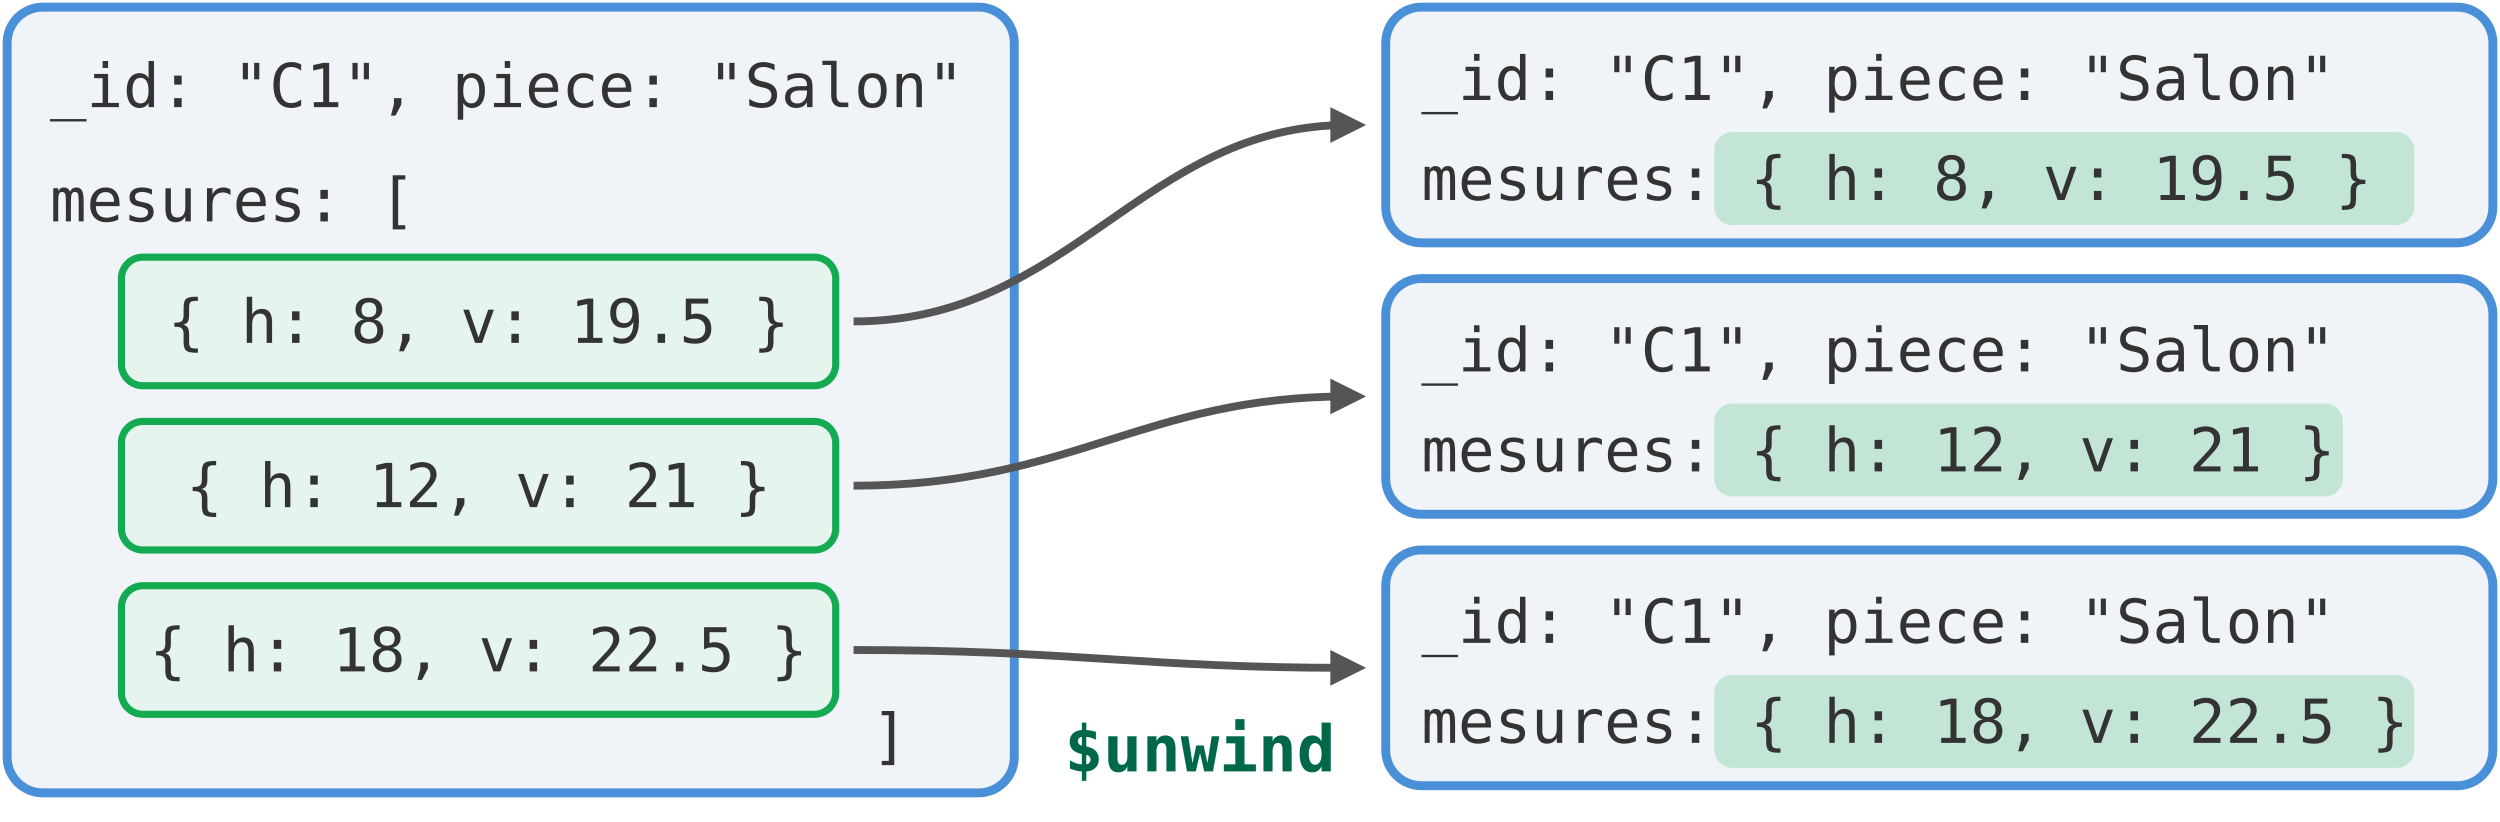
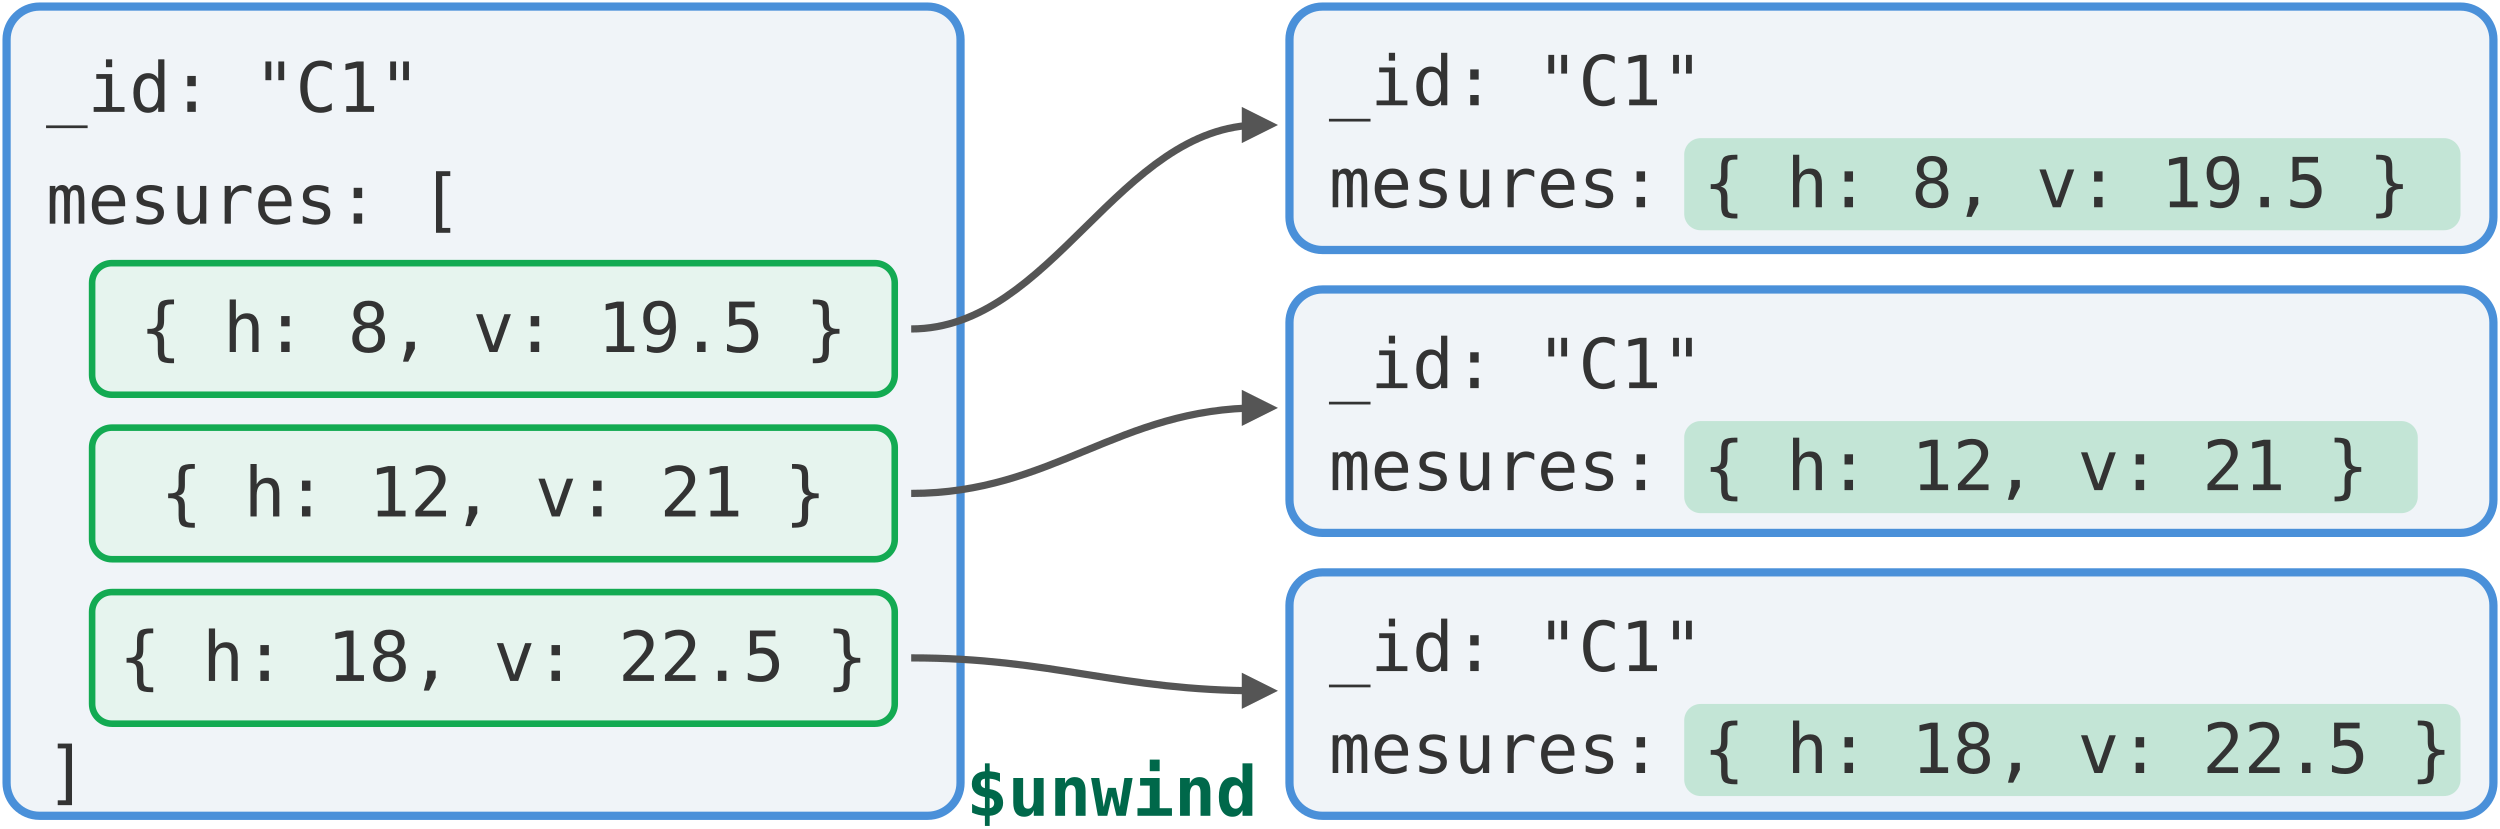
- <svg xmlns="http://www.w3.org/2000/svg" viewBox="0 0 700 230" font-family="sans-serif" role="img" aria-labelledby="t">
+ <svg xmlns="http://www.w3.org/2000/svg" viewBox="0 0 760 252" font-family="sans-serif" role="img" aria-labelledby="t">
  <defs>
-     <marker id="fl" viewBox="0 0 10 10" refX="5" refY="5" markerWidth="10" markerHeight="10" markerUnits="userSpaceOnUse" orient="auto-start-reverse">
+     <marker id="fl" viewBox="0 0 10 10" refX="5" refY="5" markerWidth="11" markerHeight="11" markerUnits="userSpaceOnUse" orient="auto-start-reverse">
      <path d="M0,0 L10,5 L0,10 z" fill="#555" />
    </marker>
  </defs>
-   <rect x="2" y="2" width="282" height="220" rx="10" fill="#f0f4f8" stroke="#4a90d9" stroke-width="2.5" />
-   <g font-family="monospace" font-size="17" fill="#333">
-     <text x="14" y="30">_id: "C1", piece: "Salon"</text>
-     <text x="14" y="62">mesures: [</text>
-     <rect x="34" y="72" width="200" height="36" rx="6" fill="#e6f4ee" stroke="#13aa52" stroke-width="2" />
-     <text x="134" y="96" text-anchor="middle">{ h: 8, v: 19.5 }</text>
-     <rect x="34" y="118" width="200" height="36" rx="6" fill="#e6f4ee" stroke="#13aa52" stroke-width="2" />
-     <text x="134" y="142" text-anchor="middle">{ h: 12, v: 21 }</text>
-     <rect x="34" y="164" width="200" height="36" rx="6" fill="#e6f4ee" stroke="#13aa52" stroke-width="2" />
-     <text x="134" y="188" text-anchor="middle">{ h: 18, v: 22.5 }</text>
-     <text x="244" y="212">]</text>
+   <rect x="2" y="2" width="290" height="246" rx="10" fill="#f0f4f8" stroke="#4a90d9" stroke-width="2.5" />
+   <g font-family="monospace" font-size="21" fill="#333">
+     <text x="14" y="34">_id: "C1"</text>
+     <text x="14" y="68">mesures: [</text>
+     <rect x="28" y="80" width="244" height="40" rx="6" fill="#e6f4ee" stroke="#13aa52" stroke-width="2" />
+     <text x="150" y="107" text-anchor="middle">{ h: 8, v: 19.5 }</text>
+     <rect x="28" y="130" width="244" height="40" rx="6" fill="#e6f4ee" stroke="#13aa52" stroke-width="2" />
+     <text x="150" y="157" text-anchor="middle">{ h: 12, v: 21 }</text>
+     <rect x="28" y="180" width="244" height="40" rx="6" fill="#e6f4ee" stroke="#13aa52" stroke-width="2" />
+     <text x="150" y="207" text-anchor="middle">{ h: 18, v: 22.5 }</text>
+     <text x="14" y="242">]</text>
  </g>
-   <path d="M239,90 C300,90 320,35 377.5,35" fill="none" stroke="#555" stroke-width="2.2" marker-end="url(#fl)" />
-   <rect x="388" y="2" width="310" height="66" rx="10" fill="#f0f4f8" stroke="#4a90d9" stroke-width="2.5" />
-   <g font-family="monospace" font-size="17" fill="#333">
-     <text x="398" y="28">_id: "C1", piece: "Salon"</text>
-     <rect x="480" y="37" width="196" height="26" rx="5" fill="#13aa52" fill-opacity="0.2" />
-     <text x="398" y="56">mesures: { h: 8, v: 19.5 }</text>
+   <path d="M277,100 C320,100 340,38 383,38" fill="none" stroke="#555" stroke-width="2.2" marker-end="url(#fl)" />
+   <path d="M277,150 C320,150 340,124 383,124" fill="none" stroke="#555" stroke-width="2.2" marker-end="url(#fl)" />
+   <path d="M277,200 C320,200 340,210 383,210" fill="none" stroke="#555" stroke-width="2.2" marker-end="url(#fl)" />
+   <g font-family="monospace" font-size="21" fill="#333">
+     <rect x="392" y="2" width="366" height="74" rx="10" fill="#f0f4f8" stroke="#4a90d9" stroke-width="2.5" />
+     <text x="404" y="32">_id: "C1"</text>
+     <rect x="512" y="42" width="236" height="28" rx="5" fill="#13aa52" fill-opacity="0.2" />
+     <text x="404" y="63">mesures: { h: 8, v: 19.5 }</text>
+     <rect x="392" y="88" width="366" height="74" rx="10" fill="#f0f4f8" stroke="#4a90d9" stroke-width="2.5" />
+     <text x="404" y="118">_id: "C1"</text>
+     <rect x="512" y="128" width="223" height="28" rx="5" fill="#13aa52" fill-opacity="0.2" />
+     <text x="404" y="149">mesures: { h: 12, v: 21 }</text>
+     <rect x="392" y="174" width="366" height="74" rx="10" fill="#f0f4f8" stroke="#4a90d9" stroke-width="2.5" />
+     <text x="404" y="204">_id: "C1"</text>
+     <rect x="512" y="214" width="236" height="28" rx="5" fill="#13aa52" fill-opacity="0.2" />
+     <text x="404" y="235">mesures: { h: 18, v: 22.5 }</text>
  </g>
-   <path d="M239,136 C300,136 320,111 377.5,111" fill="none" stroke="#555" stroke-width="2.2" marker-end="url(#fl)" />
-   <rect x="388" y="78" width="310" height="66" rx="10" fill="#f0f4f8" stroke="#4a90d9" stroke-width="2.5" />
-   <g font-family="monospace" font-size="17" fill="#333">
-     <text x="398" y="104">_id: "C1", piece: "Salon"</text>
-     <rect x="480" y="113" width="176" height="26" rx="5" fill="#13aa52" fill-opacity="0.2" />
-     <text x="398" y="132">mesures: { h: 12, v: 21 }</text>
-   </g>
-   <path d="M239,182 C300,182 320,187 377.5,187" fill="none" stroke="#555" stroke-width="2.2" marker-end="url(#fl)" />
-   <rect x="388" y="154" width="310" height="66" rx="10" fill="#f0f4f8" stroke="#4a90d9" stroke-width="2.5" />
-   <g font-family="monospace" font-size="17" fill="#333">
-     <text x="398" y="180">_id: "C1", piece: "Salon"</text>
-     <rect x="480" y="189" width="196" height="26" rx="5" fill="#13aa52" fill-opacity="0.2" />
-     <text x="398" y="208">mesures: { h: 18, v: 22.5 }</text>
-   </g>
-   <text x="336" y="216" font-family="monospace" font-size="18" font-weight="bold" fill="#00684a" text-anchor="middle">$unwind</text>
+   <text x="338" y="248" font-family="monospace" font-size="21" font-weight="bold" fill="#00684a" text-anchor="middle">$unwind</text>
</svg>
